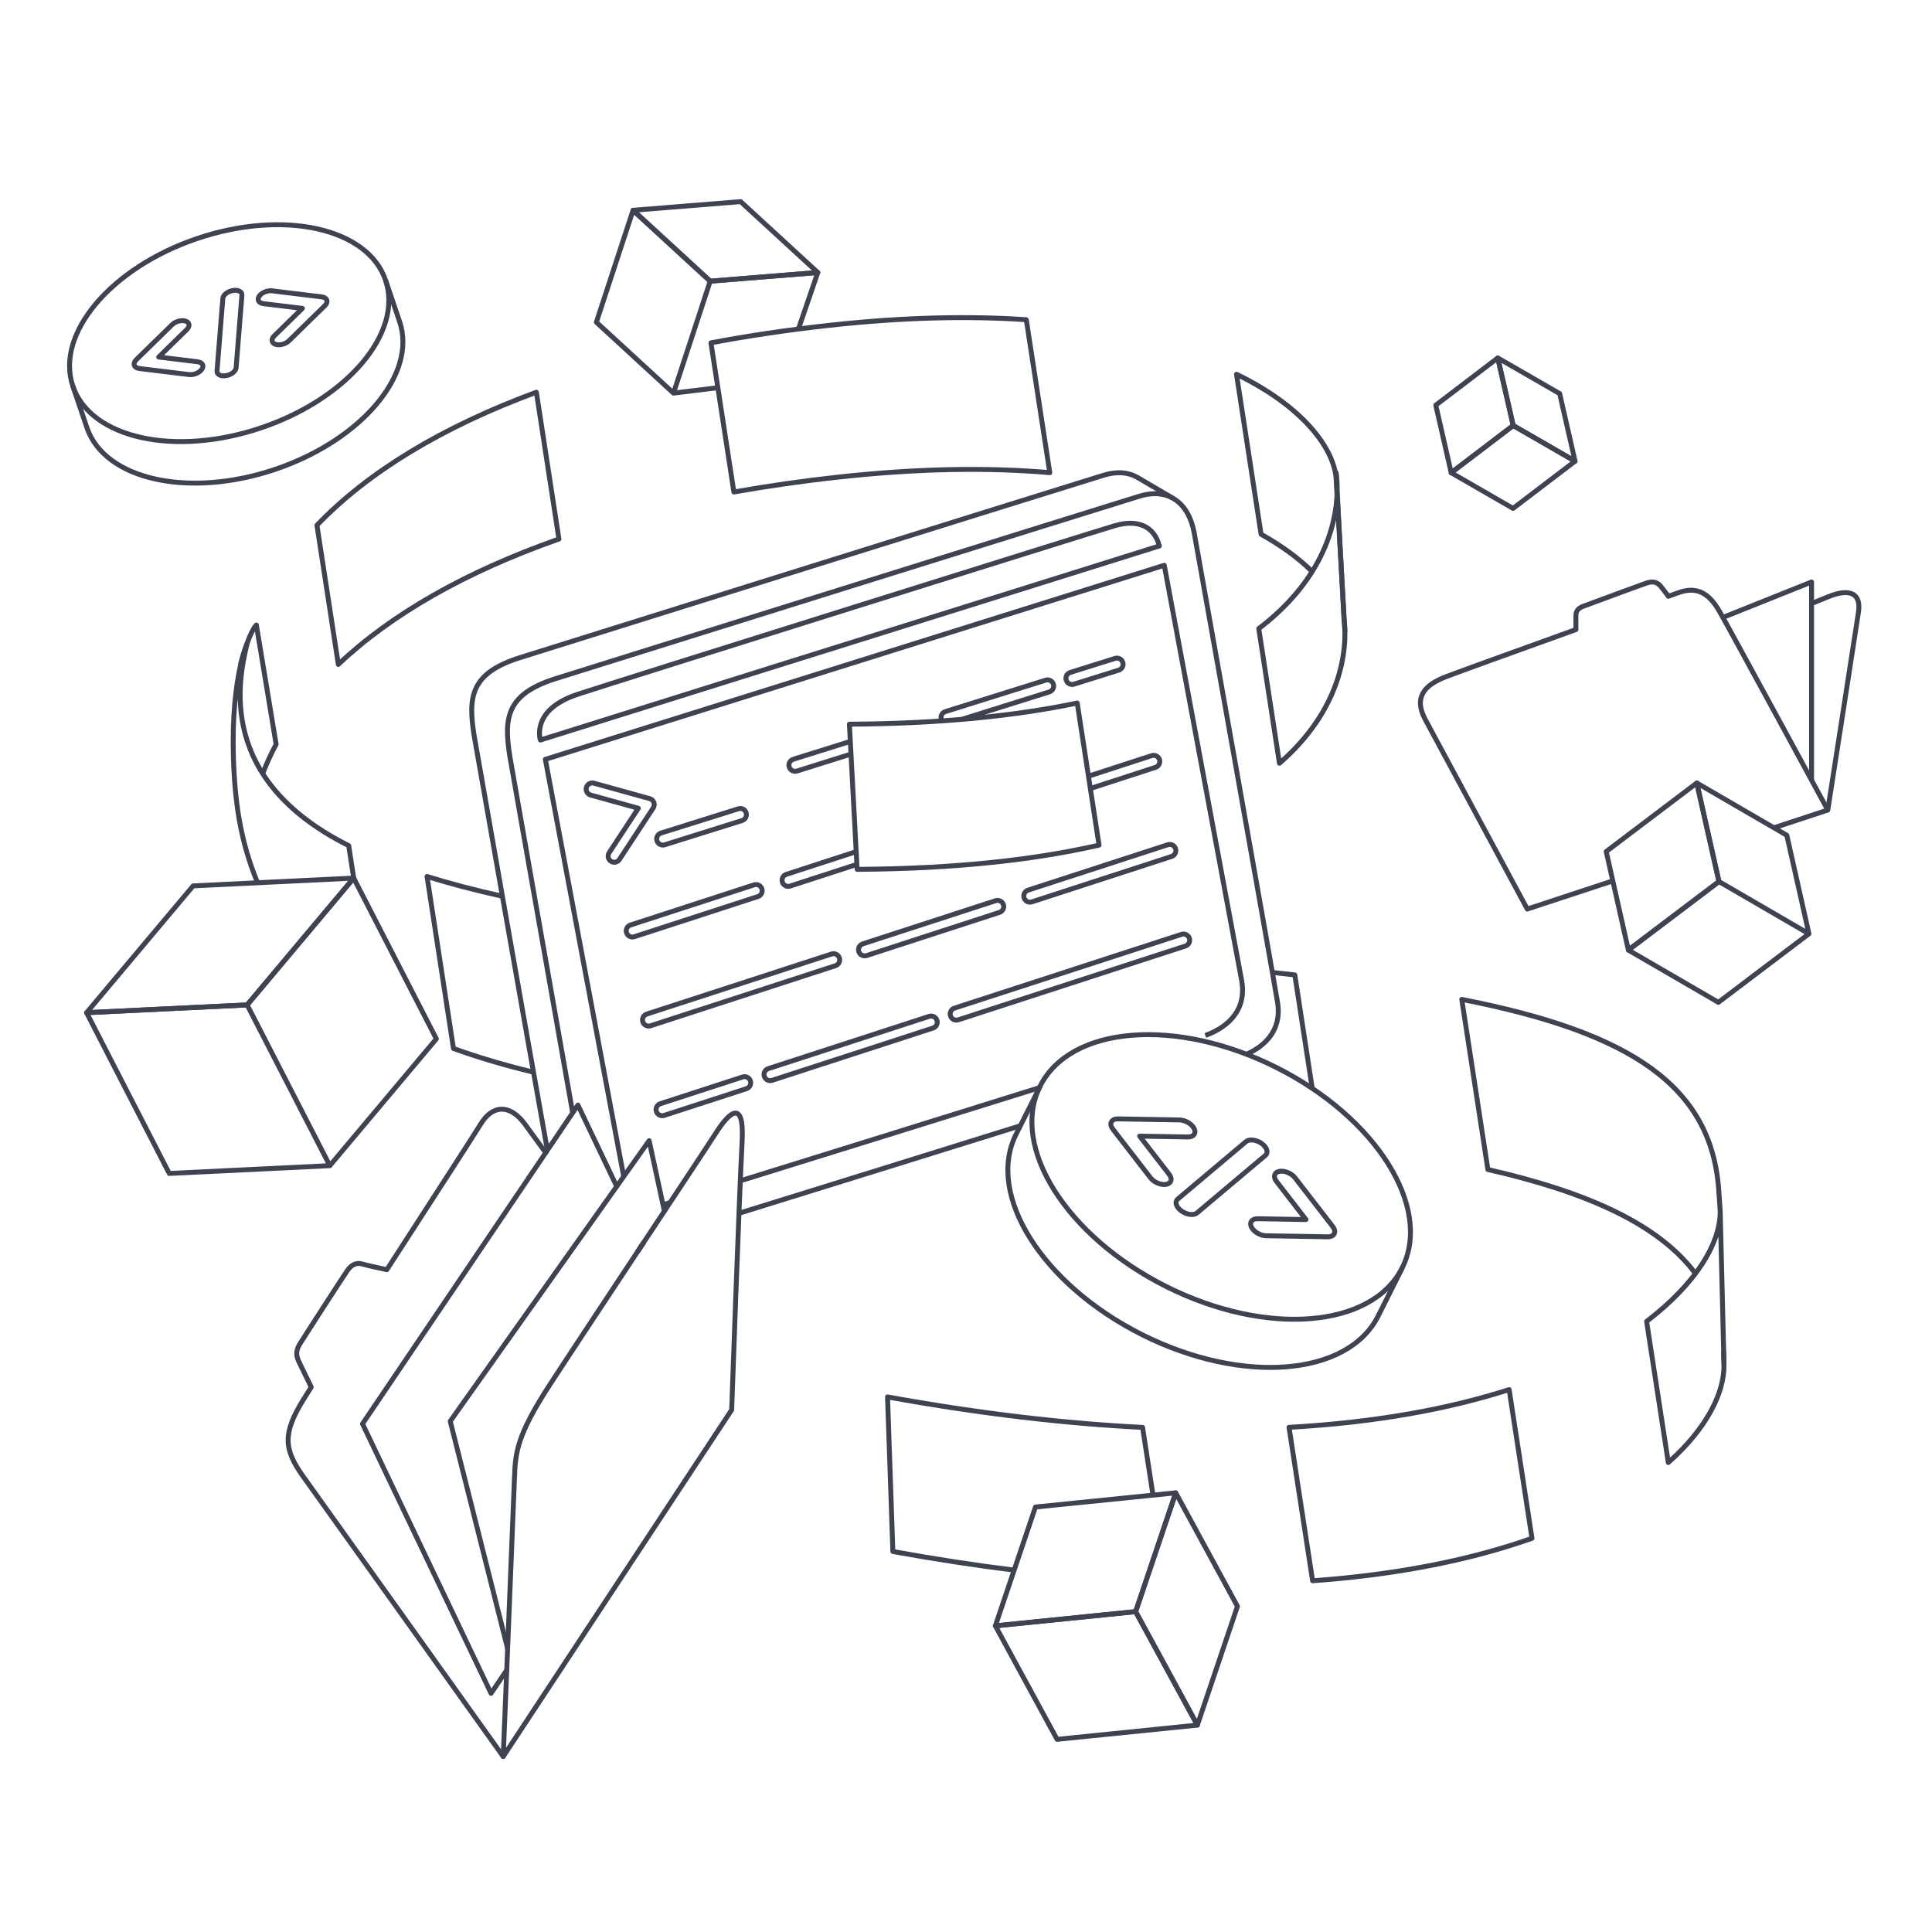
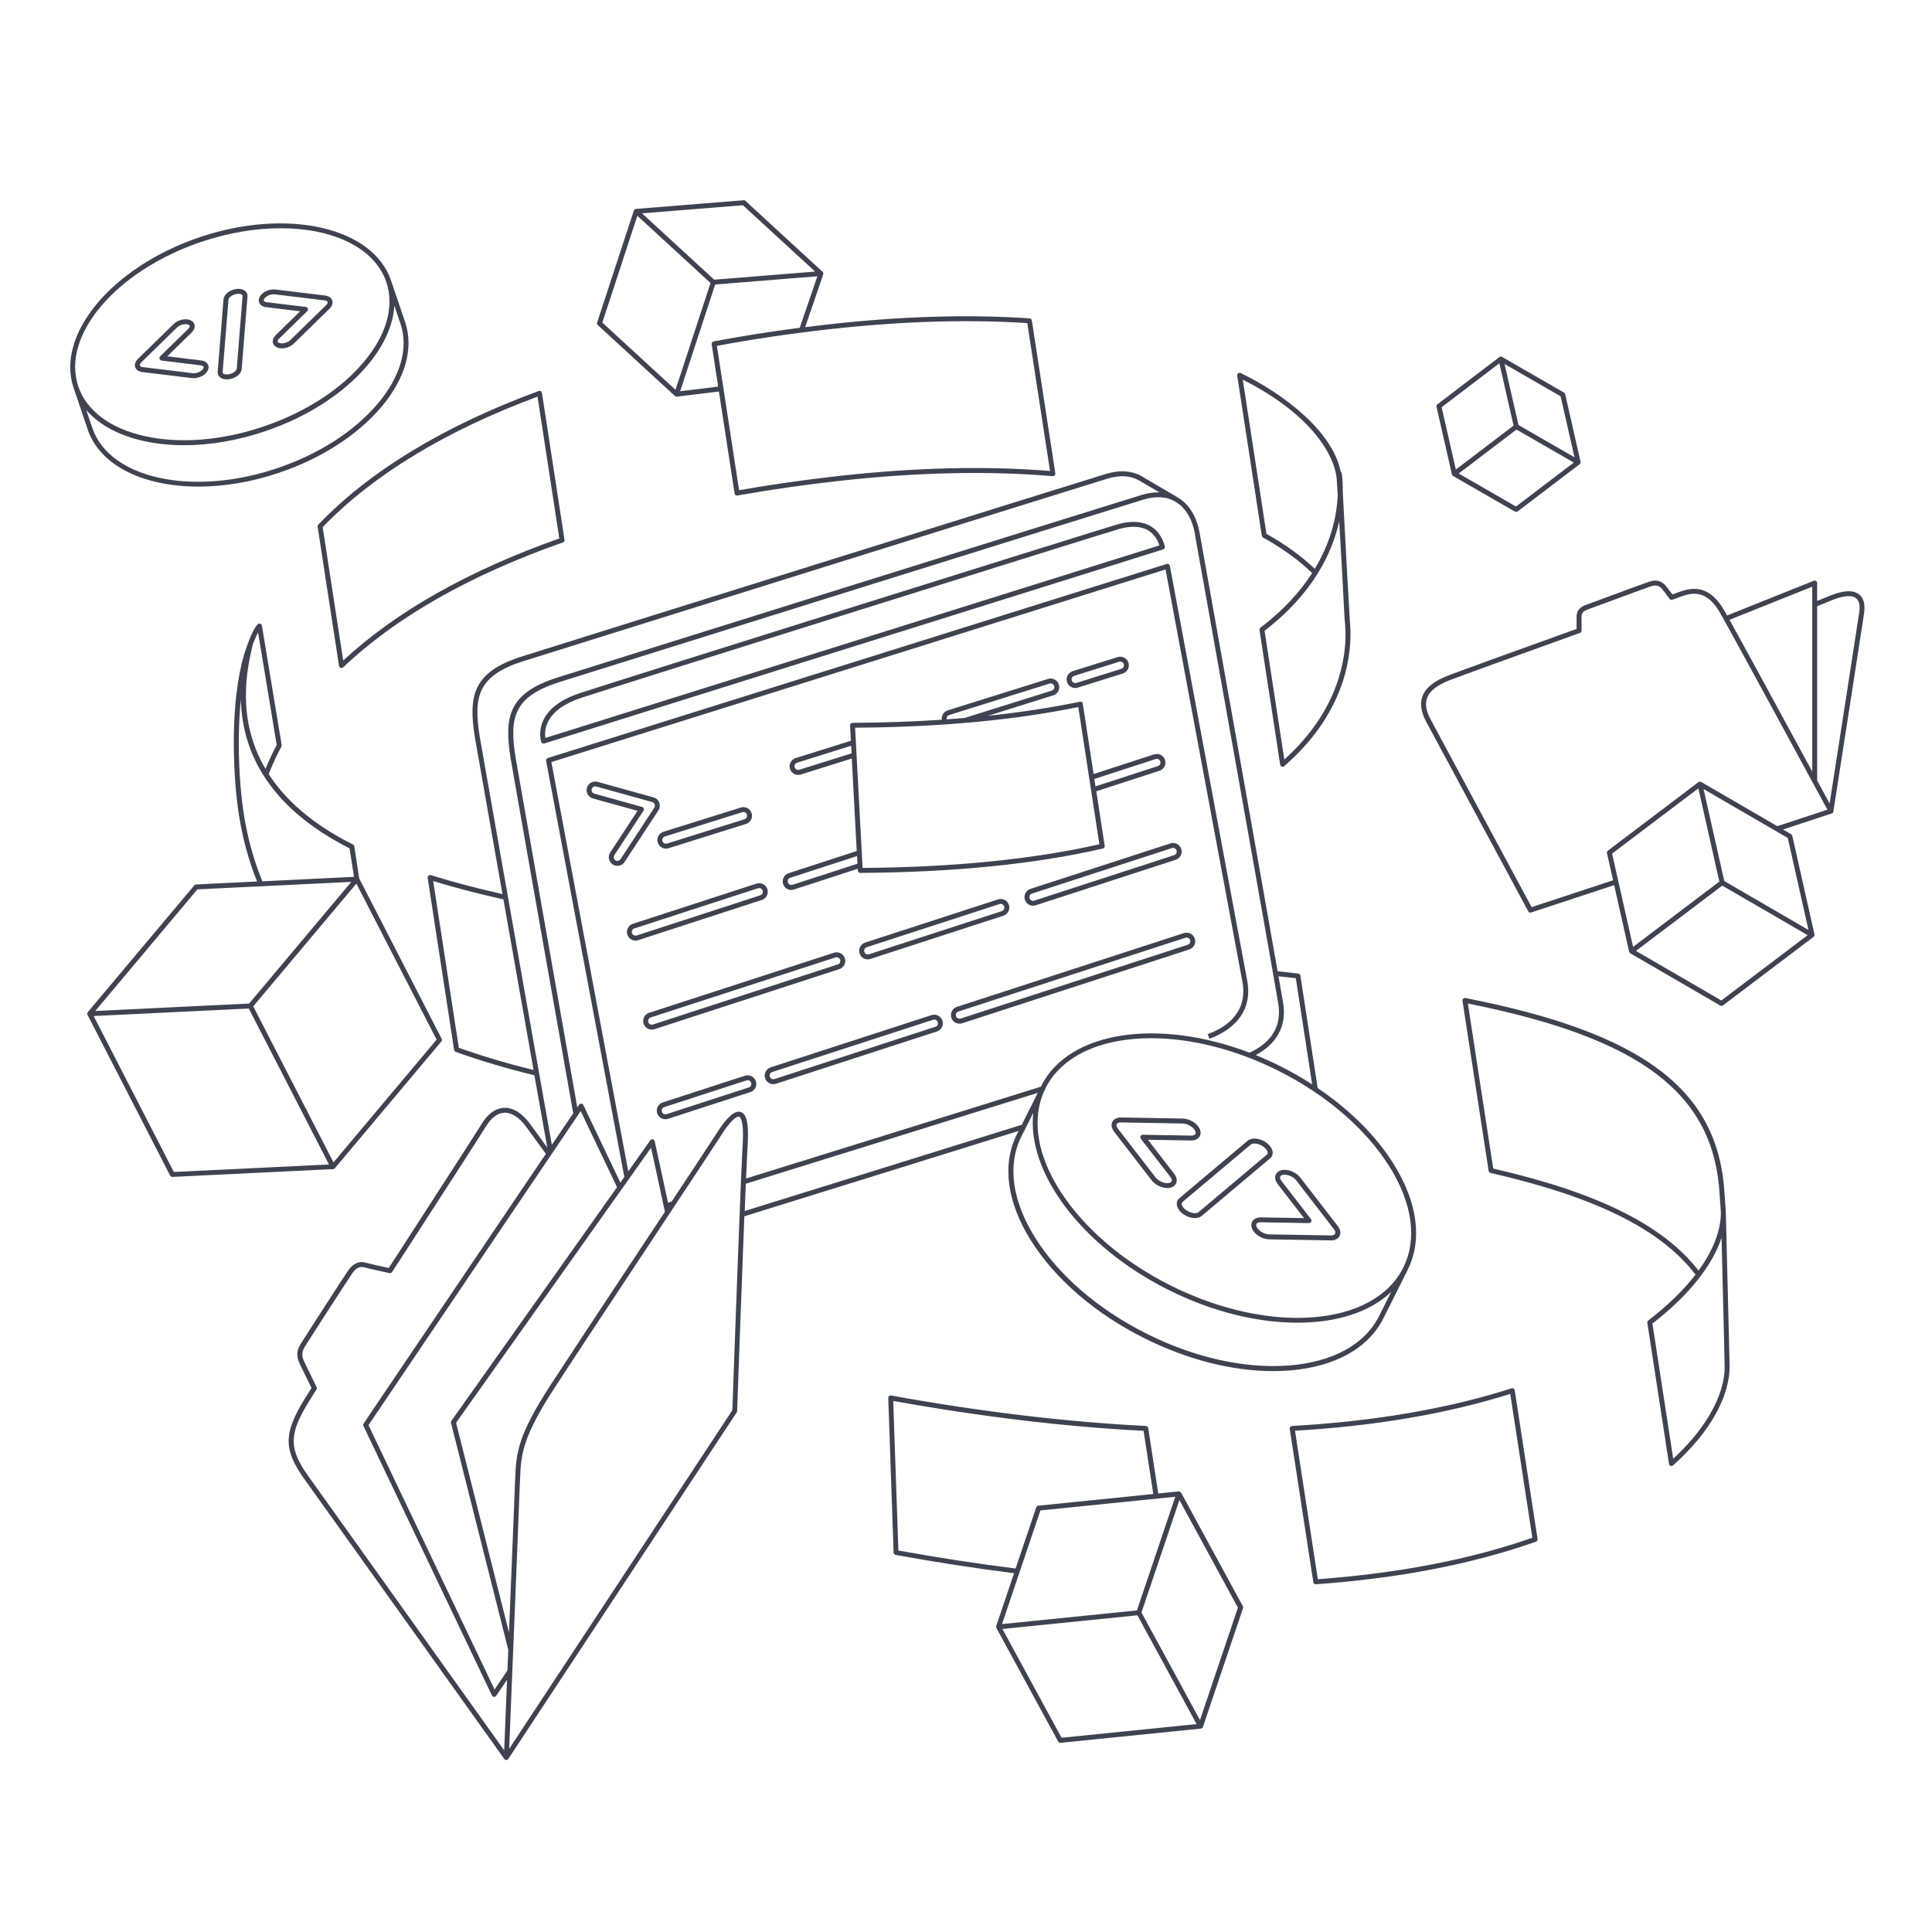
<svg xmlns="http://www.w3.org/2000/svg" width="550" height="550" fill="none" viewBox="0 0 550 550">
-   <path stroke="#3F4250" stroke-linejoin="round" stroke-miterlimit="10" stroke-width="1.4" d="m202.176 80.043 30.628-2.464-21.96-20.181-30.627 2.468z" />
-   <path stroke="#3F4250" stroke-linejoin="round" stroke-miterlimit="10" stroke-width="1.4" d="m204.358 110.37-12.628 1.544 10.446-31.87 30.628-2.465-5.504 16.082m-57.53-1.928 10.447-31.867 21.959 20.177-10.446 31.871zm203.805 218.133-4.969-32.332c-2.115-.235-4.253-.47-6.424-.697m-219.09-21.674c-7.986-1.763-15.133-3.655-21.524-5.654l7.524 48.969c6.802 2.46 14.37 4.733 22.796 6.757m-51.198-55.26-1.419-9.24c-37.766-18.916-31.335-47.278-28.955-57.416 0 0-5.2 11.227-3.645 37.216.4 6.692 1.419 18.462 6.813 31.13m417.197 133.302.102 3.542a54 54 0 0 0-.102-3.542ZM90.226 149.516l6.09 39.633c15.033-14.264 36.241-26.382 62.799-35.699l-6.42-41.793c-26.873 9.908-48.004 22.77-62.466 37.862z" />
-   <path stroke="#3F4250" stroke-linejoin="round" stroke-miterlimit="10" stroke-width="1.4" d="M74.664 220.535a73 73 0 0 1 3.942-8.646l-5.621-33.964s-1.907 1.514-4.499 11.198m167.112-96.455c-11.576 1.287-22.653 2.937-33.202 4.928l6.523 42.471a450 450 0 0 1 29.169-4.188c23.536-2.614 43.673-2.801 60.764-1.327l-6.688-43.534c-16.167-1.104-34.929-.752-56.566 1.65Zm92.635 332.966-2.963-19.283c-21.718-1.082-45.866-3.832-72.607-8.679l1.518 44.007c12.03 2.182 23.532 3.938 34.525 5.306m78.254-40.652 6.71 43.677c25.205-1.804 45.881-6.222 62.454-12.089l-6.504-42.328c-16.86 5.405-37.617 9.343-62.664 10.74zm123.827-17.824-1.082-43.791c.107 9.06-6.728 20.596-20.951 31.456l6.175 40.183c10.97-9.735 15.953-19.844 15.858-27.848Z" />
-   <path stroke="#3F4250" stroke-linejoin="round" stroke-miterlimit="10" stroke-width="1.4" d="M482.544 362.402c-10.277-13.662-30.092-22.887-58.971-29.465l-7.439-48.433c48.271 9.482 71.511 24.732 73.216 55.18l.352 5.038M380.38 134.578l.279 5.221a35 35 0 0 0-.279-5.221Zm2.207 41.319-1.925-36.102c-.198 10.549-4.843 25.883-22.319 39.157l5.889 38.335c17.285-14.986 19.613-31.878 18.355-41.386z" />
-   <path stroke="#3F4250" stroke-linejoin="round" stroke-miterlimit="10" stroke-width="1.4" d="m382.873 179.813-2.489-43.208c-.349-8.334-8.815-20.577-28.38-30.063l6.999 45.555c6.069 3.37 10.876 7 14.539 10.622m146.791 67.878s7.913-50.773 8.738-56.375c.825-5.607-2.802-6.758-8.738-4.287-.924.385-2.545 1.038-4.616 1.87m0 50.285v-56.415l-25.066 10.032" />
-   <path stroke="#3F4250" stroke-linejoin="round" stroke-miterlimit="10" stroke-width="1.4" d="m504.995 235.653 15.338-5.053s-27.529-50.772-30.826-56.54c-3.296-5.767-6.922-7.087-11.869-5.276-.469.172-1.397.506-2.687.975-.789-1.089-1.698-2.31-2.259-2.951-1.155-1.32-2.471-1.32-3.956-.825s-16.156 5.932-17.967 6.592c-1.815.66-2.141 1.65-2.141 2.802v3.85c-16.28 5.859-33.884 12.21-37.089 13.456-5.932 2.307-9.232 5.768-5.767 12.199 3.461 6.428 29.01 53.904 29.01 53.904l24.354-8.023m-28.358-129.627 17.611 10.156-4.385-19.239-17.615-10.153z" />
-   <path stroke="#3F4250" stroke-linejoin="round" stroke-miterlimit="10" stroke-width="1.4" d="m430.734 144.731-17.611-10.153 17.655-13.442 17.611 10.156z" />
-   <path stroke="#3F4250" stroke-linejoin="round" stroke-miterlimit="10" stroke-width="1.4" d="m408.734 115.342 17.655-13.442 4.389 19.236-17.655 13.442zM163.031 316.789c-6.549-36.876-17.875-101.354-17.875-101.354-1.778-11.128-1.034-17.802 13.057-22.253 14.095-4.451 157.63-49.328 166.162-51.924s14.095 2.226 15.576 10.384c1.485 8.159 22.253 124.616 23.738 133.705 1.342 8.225-3.996 12.65-8.869 14.792m-64.343 20.339a47306 47306 0 0 1-80.109 24.918" />
-   <path stroke="#3F4250" stroke-linejoin="round" stroke-miterlimit="10" stroke-width="1.4" d="M343.134 294.767c5.192-1.855 11.869-6.307 10.384-15.393l-22.077-118.451-176.194 55.249 22.311 118.756m33.187 1.228a50927 50927 0 0 0 85.17-26.521m-107.17 33.334c.616-.191 1.243-.385 1.889-.583" />
-   <path stroke="#3F4250" stroke-linejoin="round" stroke-miterlimit="10" stroke-width="1.4" d="m333.766 141.761-9.633-5.654a10 10 0 0 0-.421-.25l-.092-.055c-2.504-1.371-5.676-1.661-9.416-.52-8.532 2.596-152.068 47.476-166.162 51.923-14.095 4.452-14.836 11.129-13.057 22.253 0 0 15.748 89.65 20.845 117.99" />
-   <path stroke="#3F4250" stroke-linejoin="round" stroke-miterlimit="10" stroke-width="1.4" d="m330.033 155.423-176.194 55.249s-2.915-8.591 10.684-13.042 146.132-45.991 152.809-47.968c6.677-1.976 11.293.261 12.701 5.761Zm-155.162 90.046a1.748 1.748 0 0 1-1.463-2.71l8.308-12.665-13.621-3.776a1.753 1.753 0 0 1 .935-3.377l15.935 4.418c.539.15.975.546 1.17 1.071a1.74 1.74 0 0 1-.176 1.576l-9.625 14.674a1.75 1.75 0 0 1-1.467.792zm13.827-4.892c-.745 0-1.438-.48-1.672-1.228a1.75 1.75 0 0 1 1.147-2.196l22.041-6.912a1.751 1.751 0 1 1 1.048 3.344l-22.04 6.912q-.265.081-.524.08Zm116.508-45.723a1.752 1.752 0 0 1-.524-3.425l12.807-4.015a1.753 1.753 0 0 1 1.049 3.344l-12.808 4.015a1.8 1.8 0 0 1-.524.081Zm-36.982 10.432a1.753 1.753 0 0 1 .891-2.703l28.567-8.957a1.752 1.752 0 1 1 1.049 3.344l-24.956 7.824m-31.518 9.882-15.389 4.825a1.756 1.756 0 0 1-2.197-1.147 1.753 1.753 0 0 1 1.148-2.197l16.243-5.093m67.797 9.904 18.014-5.856a1.752 1.752 0 1 1 1.082 3.333l-18.561 6.032m-66.462 21.597-18.993 6.171q-.272.086-.543.084a1.75 1.75 0 0 1-.539-3.417l19.881-6.461M180.03 266.75a1.75 1.75 0 0 1-.539-3.417l35.192-11.437a1.752 1.752 0 1 1 1.082 3.333l-35.193 11.437a1.8 1.8 0 0 1-.542.084Zm113.175-9.922a1.75 1.75 0 0 1-.539-3.417l39.838-12.947a1.753 1.753 0 0 1 1.082 3.333l-39.838 12.947q-.272.086-.543.084Zm-47.051 15.29a1.75 1.75 0 0 1-.539-3.417l37.833-12.295a1.754 1.754 0 0 1 2.207 1.126 1.75 1.75 0 0 1-1.125 2.207l-37.833 12.295q-.272.087-.543.088zm-61.493 19.983a1.75 1.75 0 0 1-.539-3.417l52.624-17.101a1.751 1.751 0 1 1 1.081 3.333l-52.624 17.101a1.7 1.7 0 0 1-.542.084Zm87.596-1.69a1.75 1.75 0 0 1-.539-3.417l64.662-21.01a1.752 1.752 0 1 1 1.082 3.333l-64.662 21.01q-.272.085-.543.084Zm-52.998 17.222a1.75 1.75 0 0 1-.539-3.417l45.808-14.883a1.75 1.75 0 1 1 1.082 3.333l-45.808 14.883c-.18.059-.363.084-.543.084Zm-30.726 9.985a1.75 1.75 0 0 1-.539-3.418l23.43-7.612a1.755 1.755 0 0 1 2.207 1.126 1.75 1.75 0 0 1-1.126 2.207l-23.43 7.612a1.7 1.7 0 0 1-.542.085Zm107.58-8.382-6.861 13.68c-8.642 17.23 7.433 42.772 35.901 57.046 28.468 14.278 58.549 11.884 67.191-5.346l6.861-13.68" />
-   <path stroke="#3F4250" stroke-linejoin="round" stroke-miterlimit="10" stroke-width="1.4" d="M399.195 360.901c8.64-17.23-7.436-42.77-35.905-57.045s-58.552-11.88-67.192 5.35 7.436 42.77 35.906 57.045 58.552 11.88 67.191-5.35Z" />
-   <path stroke="#3F4250" stroke-linejoin="round" stroke-miterlimit="10" stroke-width="1.4" d="M329.226 336.651c-.671-.337-1.283-.806-1.712-1.364l-10.703-13.838c-.561-.726-.719-1.477-.433-2.049.286-.569.987-.895 1.903-.877l17.494.301c1.657.029 3.531 1.137 4.184 2.475.652 1.338-.158 2.402-1.815 2.372l-13.714-.238 8.39 10.85c1.012 1.309.649 2.596-.818 2.874-.843.158-1.866-.051-2.776-.506Zm29.088 14.586c-.909-.454-1.69-1.151-2.064-1.921-.653-1.338.157-2.402 1.815-2.372l13.713.238-8.389-10.85c-1.012-1.309-.649-2.596.817-2.874 1.463-.279 3.473.561 4.488 1.87l10.703 13.838c.561.726.719 1.477.433 2.049-.286.569-.986.895-1.903.877l-17.494-.301c-.704-.011-1.448-.22-2.119-.557zm-21.23-6.046a5.4 5.4 0 0 1-.748-.451c-1.518-1.085-1.995-2.603-1.067-3.384l19.463-16.379c.931-.781 2.915-.536 4.433.55 1.518 1.085 1.994 2.603 1.067 3.384l-19.463 16.379c-.785.66-2.314.587-3.685-.099ZM70.36 286.077l30.33-36.102-45.708 2.218-30.331 36.099z" />
-   <path stroke="#3F4250" stroke-linejoin="round" stroke-miterlimit="10" stroke-width="1.4" d="m124.223 295.742-30.33 36.099-23.533-45.764 30.33-36.102zm-76.039 38.317L24.65 288.292l45.709-2.215 23.532 45.764zm441.166-83.101 25.622 14.879-6.306-28.054-25.623-14.879zm-.165 34.386-25.623-14.876 25.788-19.51 25.622 14.879z" />
-   <path stroke="#3F4250" stroke-linejoin="round" stroke-miterlimit="10" stroke-width="1.4" d="m457.255 242.414 25.788-19.51 6.307 28.054-25.788 19.51zM323.294 458.795l17.57 32.311 11.411-33.821-17.571-32.307z" />
-   <path stroke="#3F4250" stroke-linejoin="round" stroke-miterlimit="10" stroke-width="1.4" d="m300.927 495.154-17.571-32.311 39.938-4.048 17.57 32.311z" />
-   <path stroke="#3F4250" stroke-linejoin="round" stroke-miterlimit="10" stroke-width="1.4" d="m294.771 429.022 39.933-4.044-11.41 33.817-39.938 4.048zM20.735 109.912l4 11.818c5.038 14.879 29.051 20.196 53.636 11.872 24.585-8.323 40.433-27.133 35.395-42.012l-4.001-11.818" />
-   <path stroke="#3F4250" stroke-linejoin="round" stroke-miterlimit="10" stroke-width="1.4" d="M74.366 121.786c24.584-8.321 40.432-27.129 35.395-42.008S80.713 59.583 56.128 67.904s-40.432 27.13-35.396 42.009 29.049 20.195 53.634 11.873Z" />
-   <path stroke="#3F4250" stroke-linejoin="round" stroke-miterlimit="10" stroke-width="1.4" d="M55.598 106.425c-.58.198-1.203.279-1.771.209l-14.157-1.723c-.741-.092-1.269-.429-1.438-.921-.168-.491.048-1.081.58-1.606l10.197-9.966c.964-.942 2.68-1.393 3.831-1.004 1.152.388 1.302 1.466.334 2.412l-7.993 7.814 11.095 1.349c1.342.165 1.877 1.111 1.199 2.12-.389.579-1.096 1.052-1.881 1.316zm25.12-8.503c-.785.268-1.635.32-2.295.095-1.152-.388-1.302-1.466-.334-2.412l7.993-7.814-11.095-1.35c-1.342-.164-1.877-1.11-1.199-2.119.678-1.008 2.314-1.69 3.656-1.529L91.6 84.517c.74.091 1.268.429 1.437.92s-.048 1.082-.58 1.606L82.263 97.01c-.411.4-.957.711-1.537.91zm-15.671 8.84a4.3 4.3 0 0 1-.693.176c-1.5.257-2.651-.333-2.574-1.32l1.657-20.665c.08-.986 1.36-1.998 2.86-2.255s2.651.334 2.574 1.32l-1.657 20.665c-.066.833-.987 1.68-2.167 2.079Z" />
-   <path stroke="#3F4250" stroke-linecap="round" stroke-linejoin="round" stroke-width="1.4" d="M143.257 500.031s2.966-72.696 3.215-79.618c.25-6.923.741-11.869 9.889-25.964s44.011-66.513 47.476-71.955c3.462-5.441 8.159-10.384 7.418 2.721s-2.966 76.157-2.966 76.157l-65.029 98.659z" />
-   <path stroke="#3F4250" stroke-linecap="round" stroke-linejoin="round" stroke-width="1.4" d="m189.138 344.795-4.342-20.071-56.624 79.863 16.335 64.702" />
-   <path stroke="#3F4250" stroke-linecap="round" stroke-linejoin="round" stroke-width="1.4" d="m175.564 337.744-11.044-23.159-61.322 90.747 36.594 76.728 4.466-6.611m38.947-121.689-1.58 2.387" />
-   <path stroke="#3F4250" stroke-linecap="round" stroke-linejoin="round" stroke-width="1.4" d="M155.349 328.156a1478 1478 0 0 0-5.914-8.129c-4.202-5.687-9.148-5.687-12.61 0-1.851 3.043-14.461 22.506-26.697 41.426-2.093-.451-6.053-1.317-7.014-1.614-1.32-.41-2.886-.08-4.202 1.815-1.32 1.896-12.28 18.876-13.6 21.018s-.905 3.626 0 5.441c.602 1.199 2.248 4.605 3.293 6.769a375 375 0 0 0-2.222 3.534c-5.933 9.644-5.687 14.095 0 22.008s56.87 79.618 56.87 79.618" />
-   <path stroke="#3F4250" stroke-linejoin="round" stroke-miterlimit="10" stroke-width="1.4" d="m244.009 247.482-2.203-41.32c26.125-.15 47.461-2.387 64.856-6.021l6.215 40.444c-18.095 4.147-40.697 6.735-68.864 6.9z" />
+   <path fill="#3F4250" fill-rule="evenodd" d="m192.242 112.788.029.016.025.017a.2.2 0 0 0 .055.033c.09.04.18.06.28.06h.08l11.95-1.46 4.46 29.03c.03.19.13.35.28.46.12.09.26.13.41.13.04 0 .08 0 .12-.01 9.4-1.67 19.2-3.08 29.12-4.18 22.04-2.45 42.44-2.89 60.63-1.33.22.02.42-.06.57-.22s.21-.37.18-.58l-6.69-43.53a.7.7 0 0 0-.64-.59c-17.18-1.17-36.25-.62-56.69 1.65-2.42.27-4.81.56-7.2.87l5.14-15.03c.04-.1.04-.21.03-.31v-.05a.7.7 0 0 0-.12-.27s0-.02-.01-.03c0 0-.02-.01-.03-.02a.2.2 0 0 1-.025-.035q-.011-.02-.025-.035l-21.96-20.19a.7.7 0 0 0-.53-.18l-30.63 2.47s-.06.01-.09.02h-.03s-.01.01-.02.01c-.1.03-.19.08-.26.14l-.04.04c-.07.07-.13.16-.17.26l-10.45 31.87c-.09.26-.01.55.19.73l21.96 20.18.01.01.02.012.035.021.016.01zm44.329-19.114c20.14-2.23 38.94-2.8 55.88-1.69l6.47 42.1c-18.05-1.49-38.24-1.01-60.01 1.4-9.7 1.08-19.29 2.45-28.51 4.07l-6.31-41.09c10.36-1.94 21.29-3.55 32.48-4.8zm-33.41 3.54c-.37.07-.62.42-.56.79l1.85 12.06-10.82 1.32 9.23-28.16.73-2.23 16.75-1.35 12.35-.99-5.02 14.66c-8.41 1.09-16.63 2.39-24.51 3.88zm28.88-19.9-16.11 1.3-12.61 1.01-20.55-18.89 28.72-2.31 20.56 18.89zm-50.6-15.89 20.83 19.14-9.97 30.41-20.83-19.14zm310.88 324.76-1.02-41.18v-.03l-.35-5.03c-1.66-29.69-23.04-45.86-73.78-55.83a.71.71 0 0 0-.62.18c-.17.16-.24.39-.21.61l7.44 48.43c.04.28.26.51.54.58 29.93 6.82 48.48 16.02 58.36 28.94-3.4 4.41-7.92 8.83-13.45 13.06a.71.71 0 0 0-.27.66l6.17 40.18c.04.25.21.46.45.55.08.03.16.04.24.04.17 0 .33-.06.46-.18 10.33-9.17 16.2-19.51 16.09-28.38v-.33c0-.73-.02-1.49-.06-2.29zm-67.23-53.52-7.22-46.98c49.28 9.83 70.06 25.61 71.67 54.35l.35 5.03c.05 5.18-2.18 10.88-6.35 16.64-10.09-12.97-28.7-22.21-58.46-29.04zm51.23 82.61-5.91-38.49c10.19-7.85 17.04-16.42 19.68-24.42l.81 32.84s-.008.022-.013.046a.2.2 0 0 0-.007.044l.1 3.54v.01c.09 8.18-5.24 17.76-14.66 26.43m-385.9-265.34a.7.7 0 0 1 .25-.65v.01c14.65-15.27 35.74-28.05 62.67-37.98.2-.08.42-.06.6.05s.31.29.34.5l6.42 41.79c.05.34-.14.66-.46.77-26.41 9.27-47.46 21.23-62.55 35.55a.71.71 0 0 1-.71.15.71.71 0 0 1-.47-.56zm7.28 38.1c15.06-13.96 35.75-25.64 61.53-34.75h-.01l-6.2-40.37c-26.24 9.78-46.81 22.27-61.16 37.15zm333.18 207.27a.7.7 0 0 0-.58-.07c-18.1 5.8-39.12 9.4-62.49 10.71-.38.02-.67.34-.66.72q0 .049.003.092a.3.3 0 0 0 .017.068l6.7 43.6c.05.34.35.59.69.59h.05c23.6-1.69 44.68-5.77 62.64-12.13.32-.11.51-.43.46-.77l-6.5-42.33a.72.72 0 0 0-.32-.49zm5.35 42.46c-17.558 6.149-38.095 10.119-61.071 11.809l-6.499-42.279c22.84-1.33 43.45-4.85 61.28-10.48zm-62.69-274.63c-3.79-3.66-8.49-7.07-13.98-10.12a.71.71 0 0 1-.35-.51l-7-45.56c-.04-.26.07-.52.28-.67.21-.16.48-.18.72-.07 12.06 5.84 26.16 16.48 28.46 28.09.16.11.28.27.31.48.22 1.68.31 3.45.28 5.26v.01l1.17 22.03.88 15.26c.06.66.11 1.42.13 2.28l.03.45h-.02c.11 7.96-2.19 23.58-18.86 38.04a.71.71 0 0 1-.7.13.7.7 0 0 1-.45-.55l-5.89-38.33a.71.71 0 0 1 .27-.66c6.72-5.11 11.43-10.44 14.72-15.56m-7.921 53.082c15.652-14.088 17.601-29.074 17.411-36.552l-.13-2.27c-.04-.41-.08-.78-.12-1.1h.06v-.05h-.06l-.74-13.98-.8-13.82c-1.95 8.8-7.34 20.44-21.25 31.12zm15.201-75.072-.24-4.19-.01.01c-.3-7.34-7.53-19.21-26.78-28.88l6.74 43.89c5.37 3.01 9.99 6.36 13.76 9.96 4.92-8.16 6.29-15.69 6.53-20.79m148.39 28.05c-1.66-1.29-4.52-1.15-8.26.4-.619.257-1.562.637-2.744 1.114l-.906.366v-5.09c0-.23-.12-.45-.31-.58a.69.69 0 0 0-.65-.07l-24.67 9.88-.216-.386a47 47 0 0 0-.454-.804c-3.35-5.86-7.27-7.58-12.72-5.59l-2.19.79c-.89-1.21-1.56-2.08-1.99-2.57-1.58-1.8-3.44-1.45-4.7-1.03-1.07.36-8.78 3.2-13.88 5.09l-1.58.581-.266.098c-1.1.405-1.915.704-2.254.831-2.31.84-2.6 2.29-2.6 3.46v3.36c-14.26 5.13-33.3 12-36.64 13.3-3.99 1.55-6.35 3.47-7.23 5.86-.77 2.08-.4 4.55 1.1 7.33l29.01 53.9a.696.696 0 0 0 .84.33l23.62-7.78 4.26 18.95.05.1.015.042c.016.042.034.08.065.118.03.05.07.08.12.11l.028.03v.001l.02.021q.014.016.032.028l25.62 14.88a.71.71 0 0 0 .77-.05l25.78-19.5v-.01c.08-.06.14-.15.19-.24q.001-.008.008-.018l.002-.002q.009-.012.01-.02c.04-.09.06-.19.05-.29v-.14l-6.31-28.05a.7.7 0 0 0-.33-.45l-2.32-1.35 13.86-4.56c.2-.06.36-.21.43-.41a.4.4 0 0 0 .022-.108l.008-.052h.02c.08-.51 7.92-50.84 8.74-56.38.38-2.57-.11-4.4-1.44-5.44zm-13.3-2.18v52.63c-7.28-13.41-19.19-35.32-23.55-43.2zm-32.42 57.41 5.97 26.55-24.56 18.58-5.97-26.55zm6.54 60.39-24.31-14.11 24.58-18.59 11.41 6.62 12.9 7.49zm24.8-20.08-23.97-13.92-5.89-26.19 23.97 13.92zm-8.86-29.54-21.68-12.59-.09-.03s-.02-.01-.03-.02h-.02q-.15-.045-.3-.03h-.014a.1.1 0 0 0-.036.01c-.1.02-.2.05-.28.12l-25.79 19.51c-.22.17-.32.44-.26.71l1.74 7.73-23.19 7.64A218945 218945 0 0 1 411.4 212.49l-.53-.983-.213-.397-.457-.85-2.909-5.406c-1.32-2.44-1.65-4.47-1.02-6.18.73-1.99 2.84-3.64 6.43-5.04 3.35-1.306 22.657-8.26 36.945-13.405l.125-.045c.28-.1.46-.36.46-.66v-3.85c0-.84.13-1.58 1.68-2.14l1.04-.382.004-.002c.762-.28 1.829-.673 3.066-1.126 5.09-1.88 12.79-4.72 13.84-5.07 1.48-.49 2.38-.32 3.21.62.45.51 1.21 1.51 2.22 2.9.18.25.51.35.81.25l2.69-.98c4.81-1.76 8-.32 11.02 4.97 3.04 5.32 27.02 49.51 30.42 55.79l-14.24 4.69zm23.3-60.77c-.72 4.89-6.93 44.79-8.42 54.32-.79-1.46-2.02-3.73-3.54-6.53v-49.64l.818-.33a349 349 0 0 0 3.372-1.37c3.2-1.33 5.64-1.54 6.86-.59.91.71 1.22 2.1.92 4.13zm-115.89-39.28c-.01-.03-.05-.1-.05-.1l-4.39-19.24c-.06-.26.04-.54.26-.71l17.65-13.44c.09-.07.19-.1.29-.12h.04q.15-.015.3.03h.03l.019.016q.005.004.011.004l.08.03 17.62 10.15c.17.1.29.26.33.45l4.38 19.24v.14c.01.1-.01.2-.05.29q-.001.008-.01.02l-.005.007-.005.009v.004a.7.7 0 0 1-.19.23l-17.65 13.44a.71.71 0 0 1-.77.05l-17.61-10.15a.2.2 0 0 1-.04-.04q-.018-.024-.04-.04c-.05-.04-.09-.07-.12-.12-.035-.035-.055-.086-.073-.131zm1.89-.34 16.3 9.39v.01l16.45-12.52-7-4.04-9.3-5.36-2.96 2.25zm32.958-4.617-15.948-9.193-3.97-17.38 15.96 9.2zm-19.098-16.713-2.29-10.05h-.01l-16.43 12.51 4.05 17.74 16.43-12.51zm-101.68 36.25c-2.44-1.38-5.69-1.53-9.42-.42-6.62 1.96-139.08 43.47-152.83 47.97-5.28 1.73-8.78 4.27-10.43 7.56s-.74 6.25-.7 6.37a.706.706 0 0 0 .87.45l176.19-55.25c.36-.11.56-.48.47-.84-.68-2.66-2.12-4.68-4.15-5.83zm-172.2 60.36c-.14-.93-.2-2.7.78-4.65 1.48-2.93 4.71-5.23 9.6-6.83 13.75-4.5 146.17-46 152.79-47.96 1.53-.45 2.95-.68 4.25-.68 1.56 0 2.94.33 4.08.97 1.56.89 2.67 2.34 3.31 4.33zm30.79 16.91c.76.21 1.37.77 1.64 1.5s.18 1.56-.25 2.21l-9.62 14.67c-.45.7-1.22 1.11-2.05 1.11h-.08c-.45-.02-.88-.15-1.26-.4a2.47 2.47 0 0 1-1.06-1.56c-.14-.64-.01-1.29.35-1.84l7.78-11.86-12.7-3.52a2.46 2.46 0 0 1-1.71-3.02c.17-.63.58-1.16 1.15-1.48.58-.32 1.24-.4 1.87-.23zm-9.39 17.6 9.62-14.67-.01-.02c.19-.28.23-.63.11-.94-.11-.31-.38-.55-.7-.64l-15.93-4.42a.9.9 0 0 0-.28-.04c-.18 0-.36.05-.52.14-.24.14-.42.36-.49.63s-.04.55.1.8.36.43.63.5l13.62 3.78a.704.704 0 0 1 .4 1.06l-8.31 12.67c-.15.24-.21.52-.15.79.05.28.21.52.45.67.19.12.41.17.63.17.34-.02.64-.2.83-.48m10.6-4.73a2.44 2.44 0 0 0 2.34 1.72c.25 0 .49-.04.73-.11l22.04-6.91c.63-.2 1.14-.62 1.44-1.2s.36-1.24.17-1.87c-.2-.63-.62-1.14-1.2-1.44s-1.24-.36-1.87-.17l-22.04 6.91c-.63.2-1.14.62-1.44 1.2s-.36 1.24-.17 1.87m1.41-1.22c.13-.25.35-.43.62-.52l22.04-6.91c.1-.03.21-.05.31-.05.45 0 .86.29 1 .74.08.27.06.55-.07.8s-.35.43-.62.52l-22.04 6.91a1.07 1.07 0 0 1-1.32-.69c-.08-.27-.06-.55.07-.8zm118.17-42.891c-.24.07-.48.11-.73.11-1.08 0-2.02-.69-2.34-1.72-.19-.63-.13-1.29.17-1.87s.81-1 1.44-1.2l12.81-4.02c.63-.19 1.29-.13 1.87.17s1 .81 1.2 1.44a2.45 2.45 0 0 1-1.61 3.07zm-1.04-3.35c-.27.09-.49.27-.62.52h.01c-.13.25-.15.53-.07.8.17.54.76.86 1.32.69l12.81-4.02c.27-.09.49-.27.62-.52s.15-.53.07-.8a1.07 1.07 0 0 0-1.01-.74c-.11 0-.22.02-.32.05zm-80.5 60.931c.26 0 .52-.04.76-.12l18.13-5.89.03.5c.01.22.13.43.32.55.11.08.25.12.39.12 26.44-.16 49.66-2.48 69.02-6.92.36-.08.59-.43.54-.79l-2.39-15.52 17.99-5.85a2.45 2.45 0 0 0-1.52-4.66l-17.23 5.6-3.08-20.01a.695.695 0 0 0-.83-.58c-8.08 1.69-16.82 3.02-26.15 4.01l18.57-5.82a2.446 2.446 0 0 0 1.6-3.07c-.2-.63-.62-1.14-1.2-1.44s-1.24-.36-1.87-.17l-28.57 8.96c-1.15.36-1.84 1.5-1.69 2.66-8.1.54-16.57.83-25.41.89a.72.72 0 0 0-.51.22c-.13.14-.2.33-.19.52l.23 4.36-15.73 4.93c-1.29.4-2.01 1.78-1.61 3.07a2.44 2.44 0 0 0 2.34 1.72c.25 0 .5-.04.73-.11l14.53-4.56 1.4 26.34-19.37 6.3c-.62.2-1.13.64-1.43 1.22s-.35 1.25-.15 1.87a2.45 2.45 0 0 0 2.33 1.7zm103.69-37.25c.55-.18 1.15.13 1.33.68s-.12 1.14-.68 1.32l-17.77 5.78-.32-2.11zm-58.76-12.53 28.57-8.96c.27-.08.55-.06.8.07s.43.35.52.62c.17.55-.13 1.15-.69 1.32l-24.84 7.79c-1.67.14-3.35.27-5.06.39-.12-.53.18-1.07.7-1.23m-42.67 15.58a1.07 1.07 0 0 1-1.32-.69c-.17-.55.14-1.15.69-1.32l15.39-4.83.12 2.17-14.87 4.66zm79.42-17.85 6 39.07c-18.96 4.28-41.64 6.55-67.41 6.73l-2.13-39.92c24.01-.17 45.38-2.15 63.54-5.88m-82.62 49.12c.13-.25.35-.44.61-.52l19.02-6.18.12 2.18-18.48 6c-.52.17-1.15-.13-1.33-.68-.09-.27-.06-.55.06-.8m-5.9 2.71c.2.62.15 1.29-.15 1.87s-.81 1.02-1.43 1.22l-35.19 11.44a2.45 2.45 0 0 1-3.09-1.58c-.2-.61-.15-1.28.15-1.86s.8-1.02 1.43-1.22l35.19-11.44a2.46 2.46 0 0 1 3.09 1.57m-37.2 13.2 35.19-11.44v-.01c.56-.18.86-.77.68-1.32-.15-.45-.57-.73-1.01-.73-.1 0-.21.02-.32.05l-35.19 11.44c-.27.09-.49.28-.62.53-.12.25-.15.53-.06.8.18.55.82.84 1.33.68m110.52-10.17a2.44 2.44 0 0 0 2.33 1.69c.26 0 .51-.04.76-.12l39.84-12.95a2.45 2.45 0 0 0-1.52-4.66l-39.84 12.95a2.465 2.465 0 0 0-1.58 3.09zm2.01-1.76 39.84-12.95a1.047 1.047 0 0 1 1.32.68c.18.55-.12 1.15-.68 1.33l-39.83 12.95c-.52.17-1.15-.13-1.33-.68a1.04 1.04 0 0 1 .67-1.32zm-47.49 13.95 37.83-12.29v-.01c1.29-.42 2.67.29 3.09 1.57.2.62.15 1.29-.15 1.87s-.81 1.02-1.43 1.22l-37.83 12.29c-.25.08-.51.12-.76.12h-.09c-1.03-.03-1.92-.7-2.24-1.69-.2-.61-.15-1.28.15-1.86s.81-1.02 1.43-1.22m38.92-8.96c.26-.08.48-.27.61-.52l-.01-.01c.12-.25.15-.53.06-.8a1.047 1.047 0 0 0-1.32-.68l-37.83 12.29c-.26.09-.48.28-.61.53-.12.25-.15.53-.06.8.14.44.54.73 1 .73h.06c.09 0 .18-.02.27-.05zm-44.7 13.42a2.455 2.455 0 0 0-3.09-1.57l-52.63 17.1a2.45 2.45 0 0 0-1.57 3.09 2.45 2.45 0 0 0 3.09 1.58l52.62-17.1a2.45 2.45 0 0 0 1.57-3.09zm-2.01 1.76-52.63 17.1a1.04 1.04 0 0 1-1.32-.68c-.18-.55.12-1.14.68-1.32l52.62-17.1a1.047 1.047 0 0 1 1.32.68 1.04 1.04 0 0 1-.67 1.32m33.9 12.08 64.66-21.01-.01.01a2.45 2.45 0 0 1 1.52 4.66l-64.66 21.01a2.45 2.45 0 0 1-3.09-1.58c-.2-.62-.15-1.29.15-1.87s.81-1.02 1.43-1.22m1.08 3.33 64.66-21.01-.02.01c.56-.19.86-.78.68-1.33a1.047 1.047 0 0 0-1.32-.68l-64.66 21.01a1.04 1.04 0 0 0-.67 1.32c.18.55.81.85 1.33.68m-8.28-.99-45.81 14.88c-.62.2-1.13.64-1.43 1.22s-.35 1.25-.15 1.87a2.45 2.45 0 0 0 3.09 1.58l45.81-14.88c.62-.2 1.13-.64 1.43-1.22s.35-1.25.15-1.87a2.47 2.47 0 0 0-3.09-1.58m1.7 2.81c-.13.25-.35.44-.61.52l-45.81 14.88a1.04 1.04 0 0 1-1.32-.68 1.04 1.04 0 0 1 .67-1.32l45.81-14.88a1.047 1.047 0 0 1 1.32.68c.09.27.06.55-.06.8m-78.23 22.05 23.43-7.61-.01.01a2.46 2.46 0 0 1 3.09 1.57c.21.62.16 1.29-.14 1.87s-.8 1.02-1.43 1.22l-23.43 7.61a2.45 2.45 0 0 1-3.09-1.58c-.2-.62-.15-1.29.15-1.87s.81-1.02 1.43-1.22m24.51-4.27c.27-.09.49-.28.62-.53l-.01.01c.12-.25.15-.54.06-.8a1.047 1.047 0 0 0-1.32-.68l-23.43 7.61a1.04 1.04 0 0 0-.67 1.32c.17.55.8.85 1.32.68zm180.68 65.67 6.86-13.68h-.02s0-.03.01-.03c4.29-8.56 2.85-19.33-4.07-30.32-5.01-7.96-12.46-15.34-21.53-21.46l-4.92-32.01a.71.71 0 0 0-.61-.59c-1.93-.22-3.89-.43-5.87-.64-5.22-29.77-21.11-118.83-22.18-124.68-.85-4.7-2.96-8.2-6.08-10.11a3 3 0 0 0-.265-.147 4 4 0 0 1-.175-.093v-.02l-9.6-5.64-.247-.147-.193-.113-.12-.07c-2.77-1.52-6.21-1.72-9.96-.58-8.26 2.51-150.22 46.89-166.17 51.93-13.94 4.4-15.47 10.93-13.54 23.04.07.42 3.61 20.57 7.86 44.65-7.34-1.65-14.2-3.46-20.38-5.39a.71.71 0 0 0-.67.14c-.18.16-.27.4-.24.64l7.52 48.97c.04.25.21.46.45.55 6.89 2.49 14.43 4.73 22.41 6.67 1.45 8.17 2.72 15.31 3.67 20.58-2.53-3.5-4.3-5.92-4.93-6.77-2.28-3.09-4.84-4.66-7.4-4.54-2.4.11-4.6 1.7-6.37 4.6-1.537 2.519-10.683 16.66-20.55 31.917l-.012.018-.818 1.265-5.05 7.8c-3.48-.75-5.83-1.3-6.48-1.5-1.85-.57-3.67.19-4.98 2.08-1.31 1.88-12.21 18.77-13.62 21.05-1.58 2.55-.91 4.35-.03 6.12.395.784 1.239 2.527 2.069 4.242l1.05 2.168c-.86 1.36-1.55 2.46-2.02 3.21-5.99 9.74-5.98 14.42.03 22.78 5.62 7.82 56.361 78.9 56.871 79.62l.012.011.015.012.003.002.03.025v.02c.01.01.03.02.04.03.13.12.29.2.46.2.11 0 .22-.04.33-.09h.01l.06-.03c.07-.05.12-.11.17-.18 0 0 .01 0 .01-.01l65.02-98.65a.8.8 0 0 0 .12-.36l.094-2.602.005-.154.006-.159v-.011c.304-8.47 1.204-33.583 1.955-52.554 20.47-6.34 50.17-15.58 78.06-24.28l-.48.97c-4.29 8.56-2.85 19.33 4.07 30.32 6.85 10.88 18.26 20.71 32.15 27.67 12.22 6.13 25.07 9.4 36.72 9.4 1.58 0 3.15-.06 4.68-.18 12.94-1.03 22.44-6.31 26.73-14.87zm1.6-43.28c6.65 10.56 8.07 20.84 4 28.94-8.45 16.86-38.17 19.12-66.25 5.04-27.75-13.92-43.66-38.66-35.86-55.51l.28-.56h-.02v-.03c4.72-9.42 16.08-14.28 30.09-14.28 11.06 0 23.77 3.03 36.16 9.24 13.66 6.85 24.88 16.49 31.59 27.16zm-26.57-53.48 4.65 30.23a97 97 0 0 0-9.04-5.17 97 97 0 0 0-7.03-3.17c4.05-2.15 9.16-6.56 7.81-14.83a759 759 0 0 0-1.31-7.6l1.123.121.936.1q1.442.152 2.871.309zm-28.73-126.4c1.23 6.76 22.21 124.32 23.74 133.69 1.27 7.8-3.68 11.86-8.18 13.91-25.96-9.88-51.43-6.25-59.34 9.52l-.015.03-.018.042-.001.001a1 1 0 0 1-.046.097c-26.08 8.15-58.84 18.35-83.91 26.13.18-4.32.35-7.81.47-9.94.32-5.67-.3-8.44-2-8.99-1.66-.54-3.86 1.38-6.71 5.85-1.23 1.93-6.33 9.66-12.94 19.64l-1.04.32-3.79-17.5a.71.71 0 0 0-.54-.54.68.68 0 0 0-.71.28l-6.28 8.86-21.89-116.53 174.85-54.83 21.93 117.66c1.49 9.1-5.58 13.07-9.93 14.62l.47 1.32c3.83-1.37 12.55-5.68 10.84-16.18l-22.08-118.45a.7.7 0 0 0-.33-.47.7.7 0 0 0-.57-.07l-176.19 55.25a.71.71 0 0 0-.48.8l22.26 118.47-1.13 1.6-10.53-22.08a.7.7 0 0 0-.58-.4c-.26-.02-.49.1-.63.31l-.52.77c-5.806-32.69-15.117-85.681-17.165-97.332l-.405-2.308c-1.84-11.52-.46-17.36 12.58-21.48 13.6-4.3 157.54-49.3 166.16-51.92 3.6-1.1 6.71-.87 9.25.68 2.78 1.69 4.66 4.86 5.44 9.16zm-155.43 199.77-4.471 6.757-.004.006c-9.579 14.476-19.35 29.241-23.585 35.767-9.12 14.05-9.74 19.16-10 26.32-.13 3.54-.97 24.52-1.77 44.05l-15.07-59.71 55.52-78.3 3.94 18.23-.989 1.494q-1.741 2.631-3.571 5.386m-19.42-35.55 10.34 21.68-47.15 66.51c-.12.17-.16.38-.11.58l16.31 64.61c-.08 1.99-.16 3.95-.24 5.86l-3.67 5.43-35.89-75.26 60.41-89.4zm-16.17-128.12c15.95-5.03 157.9-49.41 166.16-51.92 3.42-1.04 6.41-.89 8.85.45l.11.06q.104.063.212.125h.001l.001.001.196.114 5.4 3.17c-1.58-.05-3.26.17-5.01.71-8.61 2.62-152.57 47.63-166.17 51.93-13.94 4.4-15.47 10.93-13.54 23.04.11.64 11.34 64.57 17.83 101.08l-6.08 8.99c-5.33-29.73-20.39-115.41-20.54-116.28-1.84-11.52-.46-17.36 12.58-21.48zm-18.53 110.09-7.29-47.45c6.1 1.87 12.81 3.62 19.99 5.22 2.8 15.917 5.893 33.389 8.472 47.958l.002.012.003.019.006.036.005.028.092.517c-7.56-1.85-14.71-3.98-21.27-6.33zm-40.909 97.915.002-.003.387-.612c.13-.2.14-.46.04-.68l-.001-.002c-1.05-2.17-2.7-5.578-3.3-6.778-.9-1.8-1.13-2.97-.03-4.76 1.34-2.18 12.33-19.2 13.581-20.99.97-1.4 2.16-1.94 3.42-1.55.98.3 4.85 1.15 7.07 1.63.29.07.58-.06.74-.3l5.31-8.21c10.19-15.75 19.81-30.62 21.4-33.23 1.51-2.48 3.32-3.84 5.23-3.93 2.08-.09 4.22 1.28 6.22 3.98.68.93 2.72 3.72 5.62 7.73l-51.88 76.77c-.14.21-.16.47-.05.69l36.59 76.73c.11.23.33.38.58.4h.05c.23 0 .45-.12.58-.31l3.09-4.57-.527 12.912-.005.109-.288 7.079-4.689-6.567c-13.615-19.07-46.537-65.183-51.001-71.393-5.64-7.85-5.64-12.02.03-21.23.43-.697 1.053-1.684 1.831-2.915m118.789 5.275-63.54 96.4c.53-12.88 2.89-71 3.11-77.11.25-6.92.86-11.86 9.78-25.61 4.422-6.811 14.885-22.625 24.858-37.699l.392-.591.01-.01 1.58-2.39v-.01q.444-.676.893-1.346l.009-.013.007-.011.009-.012.073-.11.219-.328 2.275-3.437.016-.023.013-.021 2.416-3.649v-.01c7.44-11.24 13.36-20.19 14.7-22.3 2.5-3.94 4.18-5.3 4.94-5.3.06 0 .11 0 .16.02.24.08 1.41.8 1.03 7.58-.68 12.065-2.644 67.103-2.932 75.189l-.028.791zm3.796-63.668.034-.801c24.73-7.68 57.09-17.75 83.12-25.88l-4.57 9.1c-28.04 8.75-58.11 18.1-78.87 24.54.097-2.452.195-4.786.286-6.952zm154.734 50.928c-12.57 1.01-27.01-2.22-40.66-9.07-13.66-6.85-24.87-16.49-31.59-27.16-6.65-10.56-8.07-20.84-4-28.95l3.38-6.73c-1.9 16.83 13.59 37.92 38.44 50.38 12.55 6.29 25.43 9.36 36.71 9.36s20.65-2.99 26.76-8.78l-3.44 6.85c-4.07 8.11-13.15 13.11-25.59 14.1zm-40.243-64.25 12.253.21c1.1 0 1.99-.38 2.44-1.09.42-.65.42-1.46.02-2.29-.77-1.57-2.88-2.83-4.8-2.87l-17.49-.3c-1.22 0-2.13.45-2.54 1.26-.41.82-.23 1.84.5 2.79l10.7 13.84c.48.62 1.15 1.16 1.95 1.56.83.41 1.71.63 2.5.63q.375 0 .72-.06c.9-.17 1.55-.66 1.83-1.38.3-.79.08-1.74-.59-2.61zm5.983 12.32c.24-.05.65-.18.78-.51.12-.31-.02-.78-.38-1.25l-8.39-10.85a.71.71 0 0 1-.07-.74c.12-.24.36-.4.64-.39l13.71.24c.6.02 1.06-.15 1.24-.44.19-.31.05-.71-.06-.93-.54-1.1-2.18-2.06-3.57-2.08l-17.49-.3c-.65-.04-1.11.17-1.27.49s-.03.81.36 1.31l10.7 13.84c.34.45.87.87 1.47 1.17.8.4 1.67.56 2.33.44m30.38-2.321c-.3.79-.08 1.74.59 2.61l7.5 9.7-12.25-.21c-1.1 0-1.99.38-2.44 1.09-.42.65-.42 1.46-.02 2.29.43.88 1.3 1.7 2.38 2.24l.009.002.011.004.019.012h.001l.008.005.012.007c.78.38 1.6.59 2.36.6l17.49.3h.09c1.14 0 2.06-.47 2.46-1.26.41-.82.23-1.84-.5-2.79l-10.7-13.84c-1.18-1.52-3.45-2.46-5.17-2.13-.9.17-1.55.66-1.83 1.38zm1.31.49c.13-.33.54-.46.78-.5 1.21-.23 2.95.51 3.8 1.61l10.7 13.84c.39.5.52.99.36 1.31s-.65.52-1.27.49l-17.5-.3c-.57 0-1.21-.18-1.81-.48a.1.1 0 0 1-.032-.011l-.001-.001q-.01-.007-.017-.008c-.78-.4-1.41-.99-1.7-1.58-.11-.22-.25-.62-.06-.93.18-.29.63-.47 1.24-.44l13.71.24c.27-.02.52-.15.64-.39s.09-.53-.07-.74l-8.39-10.85c-.36-.47-.5-.94-.38-1.25zm-3.98-9.689c1.11.8 1.79 1.86 1.83 2.84.03.65-.23 1.24-.72 1.65l-19.46 16.38c-.49.41-1.18.62-1.96.62s-1.65-.21-2.49-.63q-.45-.225-.84-.51c-1.11-.79-1.79-1.86-1.83-2.84-.03-.65.23-1.24.72-1.65l19.46-16.38c1.18-.99 3.5-.76 5.29.52m-19.26 19.8 19.46-16.38v.01c.16-.14.22-.31.22-.53-.02-.54-.51-1.22-1.25-1.75-1.36-.97-2.98-1.08-3.58-.58l-19.46 16.38c-.16.13-.22.3-.22.52.02.54.51 1.22 1.25 1.75q.315.21.66.39c1.13.56 2.38.65 2.92.19m-246.32-12.24c.08-.01.15-.031.22-.07q.034-.02.056-.043l.034-.027q.015-.013.032-.023c.029-.02.056-.038.078-.067l30.33-36.1c.18-.22.22-.52.09-.77l-23.48-45.67-1.4-9.13a.7.7 0 0 0-.38-.521c-11.98-6-19.44-12.989-23.98-20.039a74 74 0 0 1 3.62-7.851c.07-.14.1-.289.07-.439l-5.62-33.96a.71.71 0 0 0-.44-.54.72.72 0 0 0-.69.1c-.17.13-1.4 1.27-3.17 6.37-.28.74-.73 2.03-1.22 3.93-.102.345-.196.691-.295 1.055v.002l-.055.202h.04c-1.35 5.821-2.81 16.071-1.88 31.64.44 7.341 1.59 18.33 6.34 30.071l-17.37.84c-.19 0-.38.1-.5.25l-30.33 36.1s-.03.05-.05.08c0 0-.02.01-.02.019v.021a.6.6 0 0 0-.08.289v.05c0 .101.02.2.07.301l23.53 45.77c.12.23.36.38.62.38h.03l45.71-2.22s.05-.02.07-.02zm.04-1.93-22.84-44.411 28.49-33.909.87-1.031 22.84 44.421-29.35 34.94zm-21.46-150.84 5.3 32.02a74 74 0 0 0-3.19 6.82c-8.51-14.493-5.139-28.916-3.696-35.088l.006-.022v-.11c.63-1.72 1.17-2.87 1.57-3.62zm-5.21 40.75c-.53-8.93-.26-16.11.32-21.69.15 6.48 1.66 13.98 6.32 21.46v.019h.03c4.59 7.351 12.22 14.651 24.59 20.911l1.25 8.119-26.08 1.271c-4.83-11.73-5.99-22.75-6.43-30.09m-12.05 32.379 43.8-2.129-29.1 34.64-12.47.599-31.33 1.521 29.1-34.64zm-29.55 36.061 44.17-2.14 22.83 44.4-44.17 2.14zm309.49 135.629c.02.03.06.08.06.08l.03-.01 17.57 32.31c.09.17.11.38.05.56l-11.41 33.82q-.012.028-.026.048l-.009.013-.005.009v.03q-.001.008-.01.014l-.01.006a.7.7 0 0 1-.2.22c-.01.01-.03.02-.04.02l-.052.03-.017.008-.013.006-.029.013a.6.6 0 0 1-.169.043h-.01l-39.94 4.05h-.07c-.26 0-.5-.14-.62-.37l-17.57-32.31c-.014-.02-.018-.045-.023-.072l-.003-.016-.002-.012-.002-.01-.005-.014-.008-.021a.4.4 0 0 1-.027-.125.4.4 0 0 1 .003-.108q.006-.036.007-.072v-.11l5.08-15.05c-10.91-1.37-22.24-3.12-33.72-5.2a.685.685 0 0 1-.57-.66l-1.52-44.01c-.01-.21.08-.41.24-.55s.37-.2.58-.16c25.53 4.63 49.93 7.54 72.52 8.67.34.01.61.26.66.59l2.86 18.63 5.81-.59c.1-.01.21.01.3.05.01.02.03.02.04.02.09.05.17.11.24.19.01.01.02.01.02.01l.003.005.001.002.004.011zm-41.57 36.53 29.09-2.95h-.01l10.92-32.36-38.4 3.89-10.92 32.36zm-40.3-62.59 1.47 42.58c11.36 2.06 22.58 3.78 33.37 5.13l5.88-17.42c.09-.26.32-.44.59-.47l32.73-3.32-2.77-17.99c-22.24-1.14-46.21-4-71.27-8.51m31.09 64.92 16.84 30.98.01-.01 38.43-3.89-13.29-24.43-3.56-6.54zm53.03 20.04 3.21 5.9 10.8-32.01-16.66-30.63-7.81 23.16-2.99 8.85zM24.961 122.264c3.52 10.39 16.03 16.26 31.53 16.26 7.21 0 15.08-1.27 22.99-3.95 12.01-4.07 22.35-10.73 29.12-18.76 6.85-8.13 9.23-16.7 6.72-24.14l-4-11.82c-5.16-15.22-29.61-20.74-54.52-12.31-24.92 8.44-40.99 27.68-35.84 42.9 0 .015.011.036.021.054l.009.016 3.98 11.74zm82.57-7.35c-6.6 7.84-16.72 14.35-28.5 18.34-24.18 8.19-47.84 3.06-52.75-11.43l-1.73-5.11c3.61 4.19 9.22 7.25 16.4 8.84 3.61.8 7.46 1.19 11.47 1.19 7.38 0 15.27-1.34 23.06-3.98 12.01-4.06 22.35-10.73 29.12-18.76 4.75-5.63 7.34-11.48 7.66-17.01l1.74 5.13c2.35 6.96.06 15.05-6.46 22.79zm-50.29-46.04c7.81-2.64 15.56-3.9 22.64-3.9 14.86 0 26.78 5.52 30.1 15.33 2.35 6.96.06 15.05-6.46 22.79-6.6 7.84-16.72 14.35-28.5 18.33-11.77 3.98-23.76 4.96-33.77 2.74-9.85-2.18-16.57-7.19-18.95-14.11l-.02-.07c-4.9-14.48 10.78-32.93 34.96-41.11m-2.6 38.76-14.16-1.72.03.01c-1.03-.13-1.76-.63-2.02-1.39-.26-.75.01-1.6.75-2.33l10.2-9.97c1.15-1.13 3.14-1.64 4.54-1.17.75.26 1.25.76 1.4 1.42.16.71-.14 1.5-.81 2.16l-6.95 6.79 9.65 1.17c.93.12 1.65.56 1.95 1.23.28.62.18 1.32-.26 1.98-.46.67-1.26 1.24-2.2 1.57-.02.01-.03.01-.04.01-.53.18-1.06.27-1.58.27-.17 0-.33-.01-.5-.03m-4.25-14.41-10.2 9.97.03-.01c-.32.32-.48.66-.41.88s.4.39.86.45l14.15 1.72c.44.06.94 0 1.42-.16.02-.01.03-.01.04-.01.66-.22 1.23-.61 1.52-1.04.09-.14.23-.4.14-.61-.1-.21-.42-.37-.85-.42L46 102.644a.69.69 0 0 1-.58-.47.7.7 0 0 1 .17-.73l7.99-7.81c.31-.3.47-.63.42-.85s-.33-.35-.49-.4c-.21-.08-.46-.11-.71-.11-.83 0-1.81.37-2.41.95Zm25.4-5.78 9.65 1.17-6.95 6.79c-.67.66-.97 1.45-.8 2.16.15.66.65 1.16 1.4 1.42.35.12.74.18 1.15.18.51 0 1.06-.09 1.59-.27.7-.24 1.33-.61 1.8-1.07l10.2-9.97c.74-.73 1.01-1.58.75-2.33-.26-.76-.99-1.26-2.02-1.39l-14.16-1.72c-1.6-.19-3.5.61-4.32 1.83-.44.66-.54 1.36-.26 1.98.3.67 1.01 1.11 1.95 1.23zm-.53-2.43c.48-.72 1.65-1.24 2.67-1.24.11 0 .22 0 .32.02l14.16 1.72c.45.06.78.23.86.45.07.22-.09.56-.41.88l-10.2 9.96c-.31.3-.74.56-1.28.75-.66.22-1.35.26-1.84.09-.16-.05-.44-.18-.49-.4s.11-.55.42-.85l7.99-7.81c.19-.19.26-.47.17-.73a.69.69 0 0 0-.58-.47l-11.09-1.35c-.43-.05-.75-.21-.85-.42-.09-.21.05-.47.14-.61zm-9.9 22.92c-.28.05-.55.07-.81.07-.81 0-1.51-.23-1.99-.67-.43-.39-.63-.91-.59-1.47l1.66-20.67c.11-1.31 1.62-2.58 3.44-2.89 1.15-.19 2.17.02 2.8.6.43.39.63.91.59 1.47l-1.66 20.67c-.09 1.11-1.15 2.19-2.64 2.69-.26.09-.53.15-.8.2m1.95-24.24c-1.25.21-2.23 1.03-2.28 1.62l.01.01-1.66 20.66c-.02.13.03.23.13.32.22.21.78.39 1.62.25.2-.04.39-.09.58-.15 1.01-.34 1.65-1.02 1.69-1.47l1.66-20.67c.02-.13-.03-.23-.13-.32-.17-.15-.53-.3-1.06-.3-.17 0-.36.01-.56.05" clip-rule="evenodd" />
</svg>
